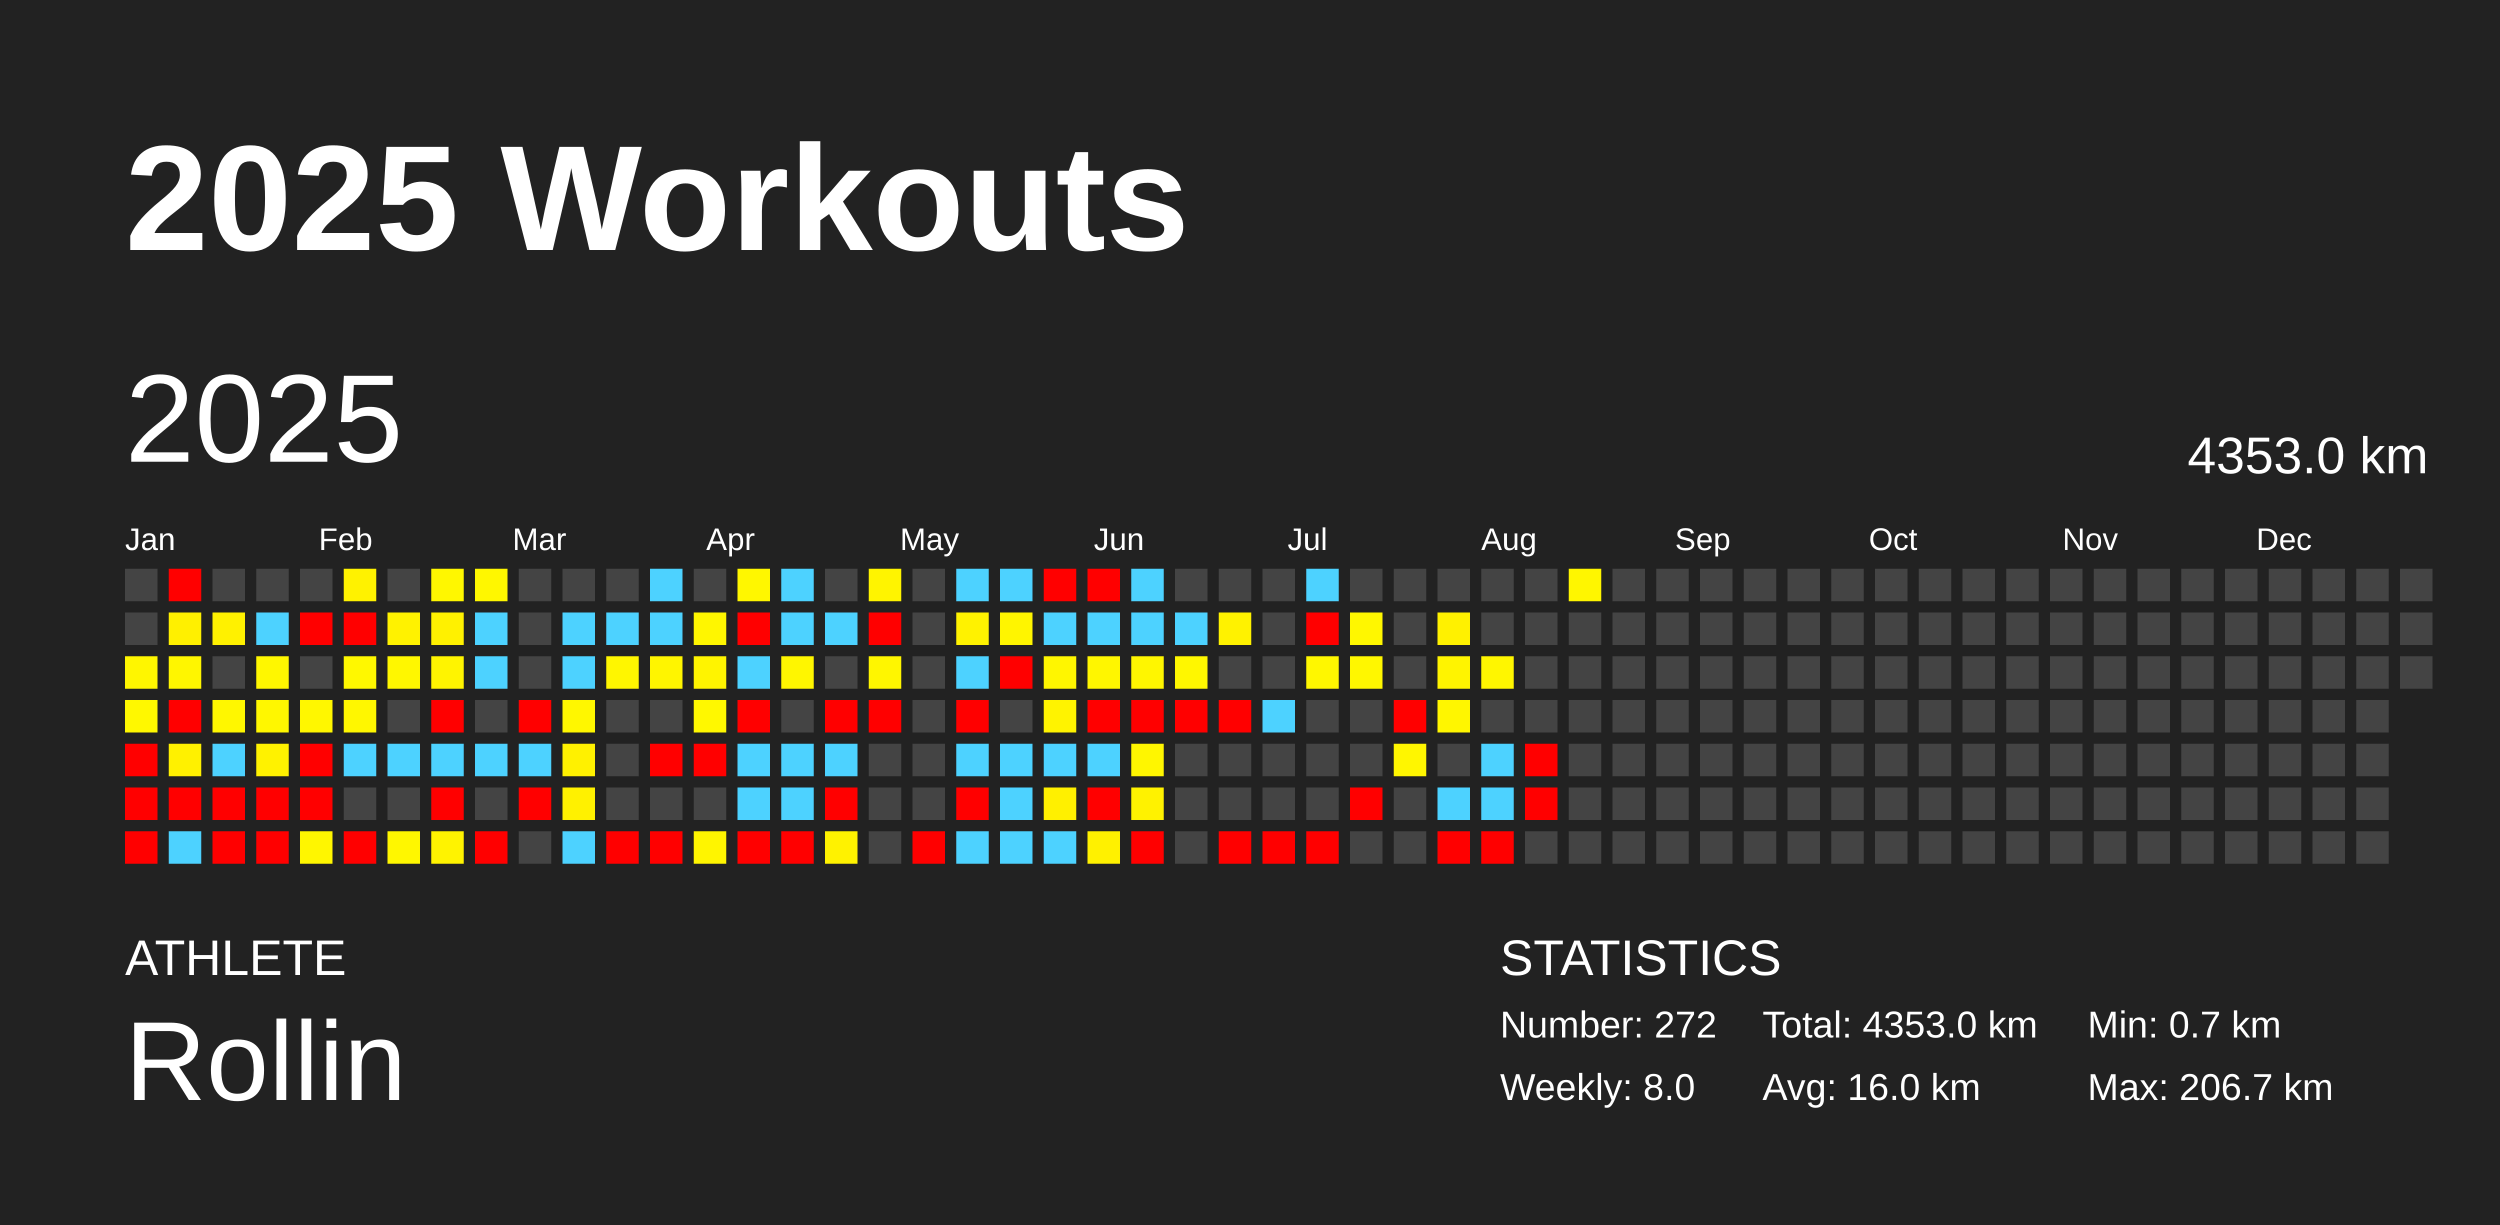
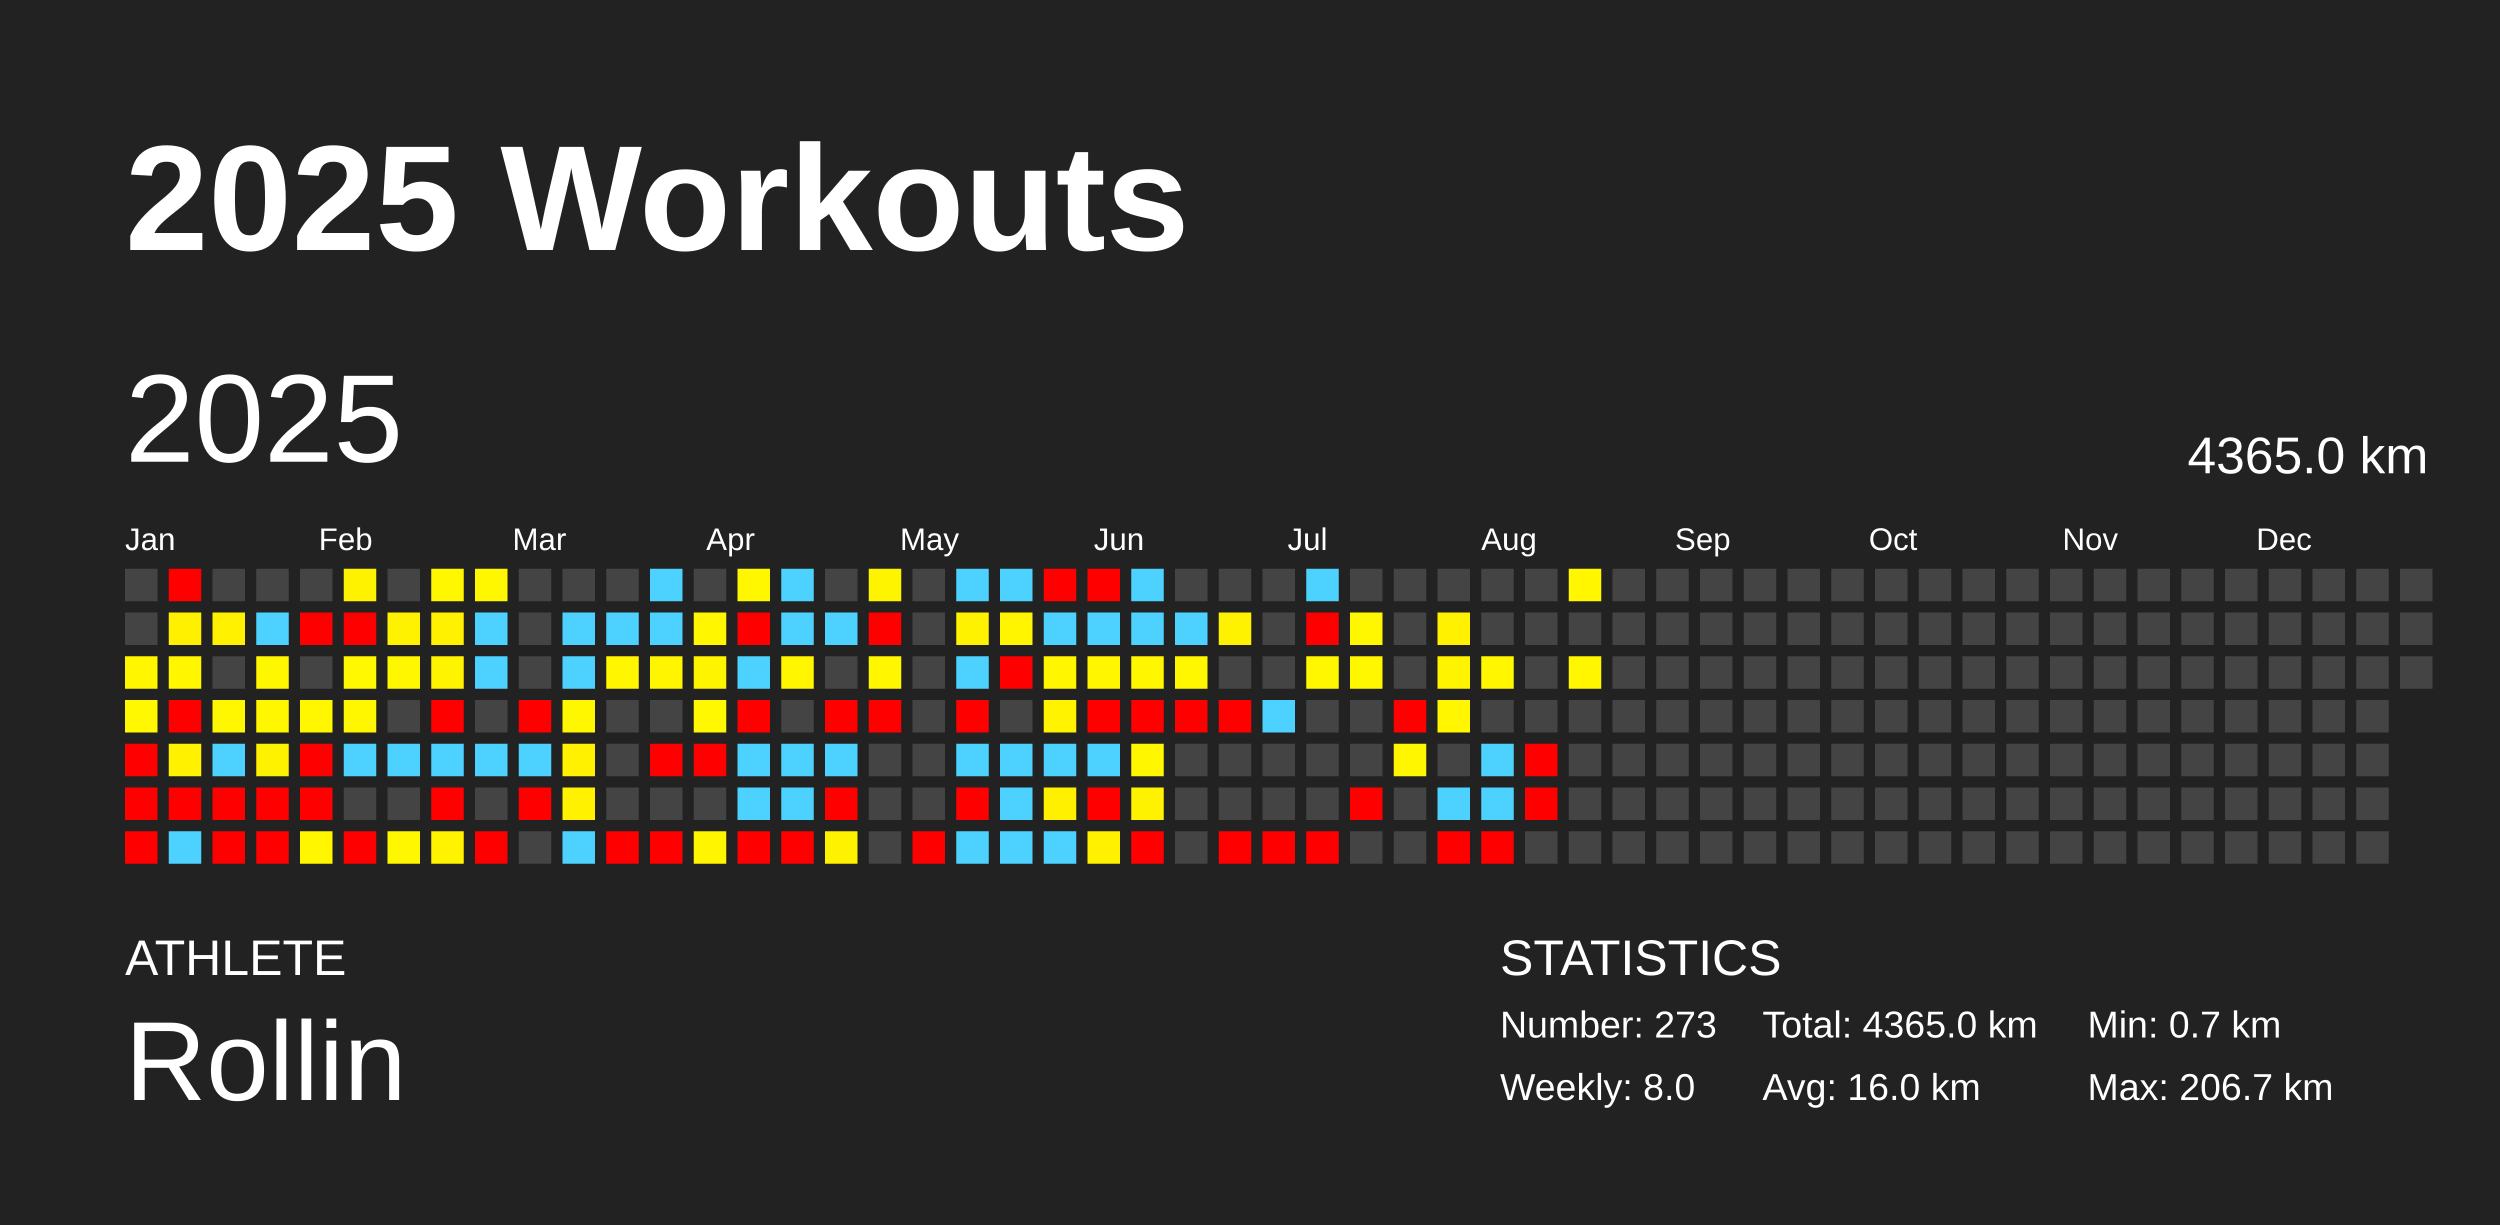
<svg xmlns="http://www.w3.org/2000/svg" baseProfile="full" height="98mm" version="1.1" viewBox="0,0,200,98" width="200mm">
  <defs />
  <rect fill="#222222" height="98" width="200" x="0" y="0" />
  <text fill="#FFFFFF" style="font-size:12px; font-family:Arial; font-weight:bold;" x="10" y="20">2025 Workouts</text>
  <text fill="#FFFFFF" style="font-size:4px; font-family:Arial" x="10" y="78">ATHLETE</text>
  <text fill="#FFFFFF" style="font-size:9px; font-family:Arial" x="10" y="88">Rollin</text>
  <text fill="#FFFFFF" style="font-size:4px; font-family:Arial" x="120" y="78">STATISTICS</text>
-   <text fill="#FFFFFF" style="font-size:3px; font-family:Arial" x="120" y="83">Number: 272</text>
+   <text fill="#FFFFFF" style="font-size:3px; font-family:Arial" x="120" y="83">Number: 273</text>
  <text fill="#FFFFFF" style="font-size:3px; font-family:Arial" x="120" y="88">Weekly: 8.0</text>
-   <text fill="#FFFFFF" style="font-size:3px; font-family:Arial" x="141" y="83">Total: 4353.0 km</text>
+   <text fill="#FFFFFF" style="font-size:3px; font-family:Arial" x="141" y="83">Total: 4365.0 km</text>
  <text fill="#FFFFFF" style="font-size:3px; font-family:Arial" x="141" y="88">Avg: 16.0 km</text>
  <text fill="#FFFFFF" style="font-size:3px; font-family:Arial" x="167" y="83">Min: 0.7 km</text>
  <text fill="#FFFFFF" style="font-size:3px; font-family:Arial" x="167" y="88">Max: 206.7 km</text>
  <text dominant-baseline="hanging" fill="#FFFFFF" style="font-size:10.0px; font-family:Arial;" x="10" y="30">2025</text>
-   <text dominant-baseline="hanging" fill="#FFFFFF" style="font-size:4.125px; font-family:Arial;" x="175" y="35">4353.0 km</text>
+   <text dominant-baseline="hanging" fill="#FFFFFF" style="font-size:4.125px; font-family:Arial;" x="175" y="35">4365.0 km</text>
  <text fill="#FFFFFF" style="font-size:2.5px; font-family:Arial" x="10.0" y="44">Jan</text>
  <text fill="#FFFFFF" style="font-size:2.5px; font-family:Arial" x="25.5" y="44">Feb</text>
  <text fill="#FFFFFF" style="font-size:2.5px; font-family:Arial" x="41.0" y="44">Mar</text>
  <text fill="#FFFFFF" style="font-size:2.5px; font-family:Arial" x="56.5" y="44">Apr</text>
  <text fill="#FFFFFF" style="font-size:2.5px; font-family:Arial" x="72.0" y="44">May</text>
  <text fill="#FFFFFF" style="font-size:2.5px; font-family:Arial" x="87.5" y="44">Jun</text>
  <text fill="#FFFFFF" style="font-size:2.5px; font-family:Arial" x="103.0" y="44">Jul</text>
  <text fill="#FFFFFF" style="font-size:2.5px; font-family:Arial" x="118.5" y="44">Aug</text>
  <text fill="#FFFFFF" style="font-size:2.5px; font-family:Arial" x="134.0" y="44">Sep</text>
  <text fill="#FFFFFF" style="font-size:2.5px; font-family:Arial" x="149.5" y="44">Oct</text>
  <text fill="#FFFFFF" style="font-size:2.5px; font-family:Arial" x="165.0" y="44">Nov</text>
  <text fill="#FFFFFF" style="font-size:2.5px; font-family:Arial" x="180.5" y="44">Dec</text>
  <rect fill="#444444" height="2.6" width="2.6" x="10.0" y="45.5" />
  <rect fill="#444444" height="2.6" width="2.6" x="10.0" y="49.0" />
  <rect fill="#fff600" height="2.6" width="2.6" x="10.0" y="52.5" />
  <rect fill="#fff800" height="2.6" width="2.6" x="10.0" y="56.0" />
  <rect fill="red" height="2.6" width="2.6" x="10.0" y="59.5" />
  <rect fill="red" height="2.6" width="2.6" x="10.0" y="63.0" />
  <rect fill="red" height="2.6" width="2.6" x="10.0" y="66.5" />
  <rect fill="red" height="2.6" width="2.6" x="13.5" y="45.5" />
  <rect fill="#fff000" height="2.6" width="2.6" x="13.5" y="49.0" />
  <rect fill="#fff600" height="2.6" width="2.6" x="13.5" y="52.5" />
  <rect fill="red" height="2.6" width="2.6" x="13.5" y="56.0" />
  <rect fill="#fff100" height="2.6" width="2.6" x="13.5" y="59.5" />
  <rect fill="red" height="2.6" width="2.6" x="13.5" y="63.0" />
  <rect fill="#4dd2ff" height="2.6" width="2.6" x="13.5" y="66.5" />
  <rect fill="#444444" height="2.6" width="2.6" x="17.0" y="45.5" />
  <rect fill="#fff100" height="2.6" width="2.6" x="17.0" y="49.0" />
  <rect fill="#444444" height="2.6" width="2.6" x="17.0" y="52.5" />
  <rect fill="#fff700" height="2.6" width="2.6" x="17.0" y="56.0" />
  <rect fill="#4dd2ff" height="2.6" width="2.6" x="17.0" y="59.5" />
  <rect fill="red" height="2.6" width="2.6" x="17.0" y="63.0" />
  <rect fill="red" height="2.6" width="2.6" x="17.0" y="66.5" />
  <rect fill="#444444" height="2.6" width="2.6" x="20.5" y="45.5" />
  <rect fill="#4dd2ff" height="2.6" width="2.6" x="20.5" y="49.0" />
  <rect fill="#fff700" height="2.6" width="2.6" x="20.5" y="52.5" />
  <rect fill="#fff700" height="2.6" width="2.6" x="20.5" y="56.0" />
  <rect fill="#fff200" height="2.6" width="2.6" x="20.5" y="59.5" />
  <rect fill="red" height="2.6" width="2.6" x="20.5" y="63.0" />
  <rect fill="red" height="2.6" width="2.6" x="20.5" y="66.5" />
  <rect fill="#444444" height="2.6" width="2.6" x="24.0" y="45.5" />
  <rect fill="red" height="2.6" width="2.6" x="24.0" y="49.0" />
  <rect fill="#444444" height="2.6" width="2.6" x="24.0" y="52.5" />
  <rect fill="#fff700" height="2.6" width="2.6" x="24.0" y="56.0" />
  <rect fill="red" height="2.6" width="2.6" x="24.0" y="59.5" />
  <rect fill="red" height="2.6" width="2.6" x="24.0" y="63.0" />
  <rect fill="#fff600" height="2.6" width="2.6" x="24.0" y="66.5" />
  <rect fill="#fff200" height="2.6" width="2.6" x="27.5" y="45.5" />
  <rect fill="red" height="2.6" width="2.6" x="27.5" y="49.0" />
  <rect fill="#fff800" height="2.6" width="2.6" x="27.5" y="52.5" />
  <rect fill="#fff700" height="2.6" width="2.6" x="27.5" y="56.0" />
  <rect fill="#4dd2ff" height="2.6" width="2.6" x="27.5" y="59.5" />
  <rect fill="#444444" height="2.6" width="2.6" x="27.5" y="63.0" />
  <rect fill="red" height="2.6" width="2.6" x="27.5" y="66.5" />
  <rect fill="#444444" height="2.6" width="2.6" x="31.0" y="45.5" />
  <rect fill="#fff200" height="2.6" width="2.6" x="31.0" y="49.0" />
  <rect fill="#fff700" height="2.6" width="2.6" x="31.0" y="52.5" />
  <rect fill="#444444" height="2.6" width="2.6" x="31.0" y="56.0" />
  <rect fill="#4dd2ff" height="2.6" width="2.6" x="31.0" y="59.5" />
  <rect fill="#444444" height="2.6" width="2.6" x="31.0" y="63.0" />
  <rect fill="#fff700" height="2.6" width="2.6" x="31.0" y="66.5" />
  <rect fill="#fff700" height="2.6" width="2.6" x="34.5" y="45.5" />
  <rect fill="#fff100" height="2.6" width="2.6" x="34.5" y="49.0" />
  <rect fill="#fff400" height="2.6" width="2.6" x="34.5" y="52.5" />
  <rect fill="red" height="2.6" width="2.6" x="34.5" y="56.0" />
  <rect fill="#4dd2ff" height="2.6" width="2.6" x="34.5" y="59.5" />
  <rect fill="red" height="2.6" width="2.6" x="34.5" y="63.0" />
  <rect fill="#fff300" height="2.6" width="2.6" x="34.5" y="66.5" />
  <rect fill="#fff700" height="2.6" width="2.6" x="38.0" y="45.5" />
  <rect fill="#4dd2ff" height="2.6" width="2.6" x="38.0" y="49.0" />
  <rect fill="#4dd2ff" height="2.6" width="2.6" x="38.0" y="52.5" />
  <rect fill="#444444" height="2.6" width="2.6" x="38.0" y="56.0" />
  <rect fill="#4dd2ff" height="2.6" width="2.6" x="38.0" y="59.5" />
  <rect fill="#444444" height="2.6" width="2.6" x="38.0" y="63.0" />
  <rect fill="red" height="2.6" width="2.6" x="38.0" y="66.5" />
  <rect fill="#444444" height="2.6" width="2.6" x="41.5" y="45.5" />
  <rect fill="#444444" height="2.6" width="2.6" x="41.5" y="49.0" />
  <rect fill="#444444" height="2.6" width="2.6" x="41.5" y="52.5" />
  <rect fill="red" height="2.6" width="2.6" x="41.5" y="56.0" />
  <rect fill="#4dd2ff" height="2.6" width="2.6" x="41.5" y="59.5" />
  <rect fill="red" height="2.6" width="2.6" x="41.5" y="63.0" />
  <rect fill="#444444" height="2.6" width="2.6" x="41.5" y="66.5" />
  <rect fill="#444444" height="2.6" width="2.6" x="45.0" y="45.5" />
  <rect fill="#4dd2ff" height="2.6" width="2.6" x="45.0" y="49.0" />
  <rect fill="#4dd2ff" height="2.6" width="2.6" x="45.0" y="52.5" />
  <rect fill="#fff700" height="2.6" width="2.6" x="45.0" y="56.0" />
  <rect fill="#fff100" height="2.6" width="2.6" x="45.0" y="59.5" />
  <rect fill="#fff100" height="2.6" width="2.6" x="45.0" y="63.0" />
  <rect fill="#4dd2ff" height="2.6" width="2.6" x="45.0" y="66.5" />
  <rect fill="#444444" height="2.6" width="2.6" x="48.5" y="45.5" />
  <rect fill="#4dd2ff" height="2.6" width="2.6" x="48.5" y="49.0" />
  <rect fill="#fff600" height="2.6" width="2.6" x="48.5" y="52.5" />
  <rect fill="#444444" height="2.6" width="2.6" x="48.5" y="56.0" />
  <rect fill="#444444" height="2.6" width="2.6" x="48.5" y="59.5" />
  <rect fill="#444444" height="2.6" width="2.6" x="48.5" y="63.0" />
  <rect fill="red" height="2.6" width="2.6" x="48.5" y="66.5" />
  <rect fill="#4dd2ff" height="2.6" width="2.6" x="52.0" y="45.5" />
  <rect fill="#4dd2ff" height="2.6" width="2.6" x="52.0" y="49.0" />
  <rect fill="#fff500" height="2.6" width="2.6" x="52.0" y="52.5" />
  <rect fill="#444444" height="2.6" width="2.6" x="52.0" y="56.0" />
  <rect fill="red" height="2.6" width="2.6" x="52.0" y="59.5" />
  <rect fill="#444444" height="2.6" width="2.6" x="52.0" y="63.0" />
  <rect fill="red" height="2.6" width="2.6" x="52.0" y="66.5" />
  <rect fill="#444444" height="2.6" width="2.6" x="55.5" y="45.5" />
  <rect fill="#fff600" height="2.6" width="2.6" x="55.5" y="49.0" />
  <rect fill="#fff400" height="2.6" width="2.6" x="55.5" y="52.5" />
  <rect fill="#fff800" height="2.6" width="2.6" x="55.5" y="56.0" />
  <rect fill="red" height="2.6" width="2.6" x="55.5" y="59.5" />
  <rect fill="#444444" height="2.6" width="2.6" x="55.5" y="63.0" />
  <rect fill="#fff500" height="2.6" width="2.6" x="55.5" y="66.5" />
  <rect fill="#fff700" height="2.6" width="2.6" x="59.0" y="45.5" />
  <rect fill="red" height="2.6" width="2.6" x="59.0" y="49.0" />
  <rect fill="#4dd2ff" height="2.6" width="2.6" x="59.0" y="52.5" />
  <rect fill="red" height="2.6" width="2.6" x="59.0" y="56.0" />
  <rect fill="#4dd2ff" height="2.6" width="2.6" x="59.0" y="59.5" />
  <rect fill="#4dd2ff" height="2.6" width="2.6" x="59.0" y="63.0" />
  <rect fill="red" height="2.6" width="2.6" x="59.0" y="66.5" />
  <rect fill="#4dd2ff" height="2.6" width="2.6" x="62.5" y="45.5" />
  <rect fill="#4dd2ff" height="2.6" width="2.6" x="62.5" y="49.0" />
  <rect fill="#fff600" height="2.6" width="2.6" x="62.5" y="52.5" />
  <rect fill="#444444" height="2.6" width="2.6" x="62.5" y="56.0" />
  <rect fill="#4dd2ff" height="2.6" width="2.6" x="62.5" y="59.5" />
  <rect fill="#4dd2ff" height="2.6" width="2.6" x="62.5" y="63.0" />
  <rect fill="red" height="2.6" width="2.6" x="62.5" y="66.5" />
  <rect fill="#444444" height="2.6" width="2.6" x="66.0" y="45.5" />
  <rect fill="#4dd2ff" height="2.6" width="2.6" x="66.0" y="49.0" />
  <rect fill="#444444" height="2.6" width="2.6" x="66.0" y="52.5" />
  <rect fill="red" height="2.6" width="2.6" x="66.0" y="56.0" />
  <rect fill="#4dd2ff" height="2.6" width="2.6" x="66.0" y="59.5" />
  <rect fill="red" height="2.6" width="2.6" x="66.0" y="63.0" />
  <rect fill="#fff200" height="2.6" width="2.6" x="66.0" y="66.5" />
  <rect fill="#fff400" height="2.6" width="2.6" x="69.5" y="45.5" />
  <rect fill="red" height="2.6" width="2.6" x="69.5" y="49.0" />
  <rect fill="#fff600" height="2.6" width="2.6" x="69.5" y="52.5" />
  <rect fill="red" height="2.6" width="2.6" x="69.5" y="56.0" />
  <rect fill="#444444" height="2.6" width="2.6" x="69.5" y="59.5" />
  <rect fill="#444444" height="2.6" width="2.6" x="69.5" y="63.0" />
  <rect fill="#444444" height="2.6" width="2.6" x="69.5" y="66.5" />
  <rect fill="#444444" height="2.6" width="2.6" x="73.0" y="45.5" />
  <rect fill="#444444" height="2.6" width="2.6" x="73.0" y="49.0" />
  <rect fill="#444444" height="2.6" width="2.6" x="73.0" y="52.5" />
  <rect fill="#444444" height="2.6" width="2.6" x="73.0" y="56.0" />
  <rect fill="#444444" height="2.6" width="2.6" x="73.0" y="59.5" />
  <rect fill="#444444" height="2.6" width="2.6" x="73.0" y="63.0" />
  <rect fill="red" height="2.6" width="2.6" x="73.0" y="66.5" />
  <rect fill="#4dd2ff" height="2.6" width="2.6" x="76.5" y="45.5" />
  <rect fill="#fff200" height="2.6" width="2.6" x="76.5" y="49.0" />
  <rect fill="#4dd2ff" height="2.6" width="2.6" x="76.5" y="52.5" />
  <rect fill="red" height="2.6" width="2.6" x="76.5" y="56.0" />
  <rect fill="#4dd2ff" height="2.6" width="2.6" x="76.5" y="59.5" />
  <rect fill="red" height="2.6" width="2.6" x="76.5" y="63.0" />
  <rect fill="#4dd2ff" height="2.6" width="2.6" x="76.5" y="66.5" />
  <rect fill="#4dd2ff" height="2.6" width="2.6" x="80.0" y="45.5" />
  <rect fill="#fff500" height="2.6" width="2.6" x="80.0" y="49.0" />
  <rect fill="red" height="2.6" width="2.6" x="80.0" y="52.5" />
  <rect fill="#444444" height="2.6" width="2.6" x="80.0" y="56.0" />
  <rect fill="#4dd2ff" height="2.6" width="2.6" x="80.0" y="59.5" />
  <rect fill="#4dd2ff" height="2.6" width="2.6" x="80.0" y="63.0" />
  <rect fill="#4dd2ff" height="2.6" width="2.6" x="80.0" y="66.5" />
  <rect fill="red" height="2.6" width="2.6" x="83.5" y="45.5" />
  <rect fill="#4dd2ff" height="2.6" width="2.6" x="83.5" y="49.0" />
  <rect fill="#fff600" height="2.6" width="2.6" x="83.5" y="52.5" />
  <rect fill="#fff300" height="2.6" width="2.6" x="83.5" y="56.0" />
  <rect fill="#4dd2ff" height="2.6" width="2.6" x="83.5" y="59.5" />
  <rect fill="#fff000" height="2.6" width="2.6" x="83.5" y="63.0" />
  <rect fill="#4dd2ff" height="2.6" width="2.6" x="83.5" y="66.5" />
  <rect fill="red" height="2.6" width="2.6" x="87.0" y="45.5" />
  <rect fill="#4dd2ff" height="2.6" width="2.6" x="87.0" y="49.0" />
  <rect fill="#fff600" height="2.6" width="2.6" x="87.0" y="52.5" />
  <rect fill="red" height="2.6" width="2.6" x="87.0" y="56.0" />
  <rect fill="#4dd2ff" height="2.6" width="2.6" x="87.0" y="59.5" />
  <rect fill="red" height="2.6" width="2.6" x="87.0" y="63.0" />
  <rect fill="#fff100" height="2.6" width="2.6" x="87.0" y="66.5" />
  <rect fill="#4dd2ff" height="2.6" width="2.6" x="90.5" y="45.5" />
  <rect fill="#4dd2ff" height="2.6" width="2.6" x="90.5" y="49.0" />
  <rect fill="#fff600" height="2.6" width="2.6" x="90.5" y="52.5" />
  <rect fill="red" height="2.6" width="2.6" x="90.5" y="56.0" />
  <rect fill="#fff600" height="2.6" width="2.6" x="90.5" y="59.5" />
  <rect fill="#fff200" height="2.6" width="2.6" x="90.5" y="63.0" />
  <rect fill="red" height="2.6" width="2.6" x="90.5" y="66.5" />
  <rect fill="#444444" height="2.6" width="2.6" x="94.0" y="45.5" />
  <rect fill="#4dd2ff" height="2.6" width="2.6" x="94.0" y="49.0" />
  <rect fill="#fff700" height="2.6" width="2.6" x="94.0" y="52.5" />
  <rect fill="red" height="2.6" width="2.6" x="94.0" y="56.0" />
  <rect fill="#444444" height="2.6" width="2.6" x="94.0" y="59.5" />
  <rect fill="#444444" height="2.6" width="2.6" x="94.0" y="63.0" />
  <rect fill="#444444" height="2.6" width="2.6" x="94.0" y="66.5" />
  <rect fill="#444444" height="2.6" width="2.6" x="97.5" y="45.5" />
  <rect fill="#fff200" height="2.6" width="2.6" x="97.5" y="49.0" />
  <rect fill="#444444" height="2.6" width="2.6" x="97.5" y="52.5" />
  <rect fill="red" height="2.6" width="2.6" x="97.5" y="56.0" />
  <rect fill="#444444" height="2.6" width="2.6" x="97.5" y="59.5" />
  <rect fill="#444444" height="2.6" width="2.6" x="97.5" y="63.0" />
  <rect fill="red" height="2.6" width="2.6" x="97.5" y="66.5" />
  <rect fill="#444444" height="2.6" width="2.6" x="101.0" y="45.5" />
  <rect fill="#444444" height="2.6" width="2.6" x="101.0" y="49.0" />
  <rect fill="#444444" height="2.6" width="2.6" x="101.0" y="52.5" />
  <rect fill="#4dd2ff" height="2.6" width="2.6" x="101.0" y="56.0" />
  <rect fill="#444444" height="2.6" width="2.6" x="101.0" y="59.5" />
  <rect fill="#444444" height="2.6" width="2.6" x="101.0" y="63.0" />
  <rect fill="red" height="2.6" width="2.6" x="101.0" y="66.5" />
  <rect fill="#4dd2ff" height="2.6" width="2.6" x="104.5" y="45.5" />
  <rect fill="red" height="2.6" width="2.6" x="104.5" y="49.0" />
  <rect fill="#fff700" height="2.6" width="2.6" x="104.5" y="52.5" />
  <rect fill="#444444" height="2.6" width="2.6" x="104.5" y="56.0" />
  <rect fill="#444444" height="2.6" width="2.6" x="104.5" y="59.5" />
  <rect fill="#444444" height="2.6" width="2.6" x="104.5" y="63.0" />
  <rect fill="red" height="2.6" width="2.6" x="104.5" y="66.5" />
  <rect fill="#444444" height="2.6" width="2.6" x="108.0" y="45.5" />
  <rect fill="#fff700" height="2.6" width="2.6" x="108.0" y="49.0" />
  <rect fill="#fff700" height="2.6" width="2.6" x="108.0" y="52.5" />
  <rect fill="#444444" height="2.6" width="2.6" x="108.0" y="56.0" />
  <rect fill="#444444" height="2.6" width="2.6" x="108.0" y="59.5" />
  <rect fill="red" height="2.6" width="2.6" x="108.0" y="63.0" />
  <rect fill="#444444" height="2.6" width="2.6" x="108.0" y="66.5" />
  <rect fill="#444444" height="2.6" width="2.6" x="111.5" y="45.5" />
  <rect fill="#444444" height="2.6" width="2.6" x="111.5" y="49.0" />
  <rect fill="#444444" height="2.6" width="2.6" x="111.5" y="52.5" />
  <rect fill="red" height="2.6" width="2.6" x="111.5" y="56.0" />
  <rect fill="#fff600" height="2.6" width="2.6" x="111.5" y="59.5" />
  <rect fill="#444444" height="2.6" width="2.6" x="111.5" y="63.0" />
  <rect fill="#444444" height="2.6" width="2.6" x="111.5" y="66.5" />
  <rect fill="#444444" height="2.6" width="2.6" x="115.0" y="45.5" />
  <rect fill="#fff100" height="2.6" width="2.6" x="115.0" y="49.0" />
  <rect fill="#fff400" height="2.6" width="2.6" x="115.0" y="52.5" />
  <rect fill="#fff600" height="2.6" width="2.6" x="115.0" y="56.0" />
  <rect fill="#444444" height="2.6" width="2.6" x="115.0" y="59.5" />
  <rect fill="#4dd2ff" height="2.6" width="2.6" x="115.0" y="63.0" />
  <rect fill="red" height="2.6" width="2.6" x="115.0" y="66.5" />
  <rect fill="#444444" height="2.6" width="2.6" x="118.5" y="45.5" />
  <rect fill="#444444" height="2.6" width="2.6" x="118.5" y="49.0" />
  <rect fill="#fff600" height="2.6" width="2.6" x="118.5" y="52.5" />
  <rect fill="#444444" height="2.6" width="2.6" x="118.5" y="56.0" />
  <rect fill="#4dd2ff" height="2.6" width="2.6" x="118.5" y="59.5" />
  <rect fill="#4dd2ff" height="2.6" width="2.6" x="118.5" y="63.0" />
  <rect fill="red" height="2.6" width="2.6" x="118.5" y="66.5" />
  <rect fill="#444444" height="2.6" width="2.6" x="122.0" y="45.5" />
  <rect fill="#444444" height="2.6" width="2.6" x="122.0" y="49.0" />
  <rect fill="#444444" height="2.6" width="2.6" x="122.0" y="52.5" />
  <rect fill="#444444" height="2.6" width="2.6" x="122.0" y="56.0" />
  <rect fill="red" height="2.6" width="2.6" x="122.0" y="59.5" />
  <rect fill="red" height="2.6" width="2.6" x="122.0" y="63.0" />
  <rect fill="#444444" height="2.6" width="2.6" x="122.0" y="66.5" />
  <rect fill="#fff600" height="2.6" width="2.6" x="125.5" y="45.5" />
  <rect fill="#444444" height="2.6" width="2.6" x="125.5" y="49.0" />
-   <rect fill="#444444" height="2.6" width="2.6" x="125.5" y="52.5" />
+   <rect fill="#fff600" height="2.6" width="2.6" x="125.5" y="52.5" />
  <rect fill="#444444" height="2.6" width="2.6" x="125.5" y="56.0" />
  <rect fill="#444444" height="2.6" width="2.6" x="125.5" y="59.5" />
  <rect fill="#444444" height="2.6" width="2.6" x="125.5" y="63.0" />
  <rect fill="#444444" height="2.6" width="2.6" x="125.5" y="66.5" />
  <rect fill="#444444" height="2.6" width="2.6" x="129.0" y="45.5" />
  <rect fill="#444444" height="2.6" width="2.6" x="129.0" y="49.0" />
  <rect fill="#444444" height="2.6" width="2.6" x="129.0" y="52.5" />
  <rect fill="#444444" height="2.6" width="2.6" x="129.0" y="56.0" />
  <rect fill="#444444" height="2.6" width="2.6" x="129.0" y="59.5" />
  <rect fill="#444444" height="2.6" width="2.6" x="129.0" y="63.0" />
  <rect fill="#444444" height="2.6" width="2.6" x="129.0" y="66.5" />
  <rect fill="#444444" height="2.6" width="2.6" x="132.5" y="45.5" />
  <rect fill="#444444" height="2.6" width="2.6" x="132.5" y="49.0" />
  <rect fill="#444444" height="2.6" width="2.6" x="132.5" y="52.5" />
  <rect fill="#444444" height="2.6" width="2.6" x="132.5" y="56.0" />
  <rect fill="#444444" height="2.6" width="2.6" x="132.5" y="59.5" />
  <rect fill="#444444" height="2.6" width="2.6" x="132.5" y="63.0" />
  <rect fill="#444444" height="2.6" width="2.6" x="132.5" y="66.5" />
  <rect fill="#444444" height="2.6" width="2.6" x="136.0" y="45.5" />
  <rect fill="#444444" height="2.6" width="2.6" x="136.0" y="49.0" />
  <rect fill="#444444" height="2.6" width="2.6" x="136.0" y="52.5" />
  <rect fill="#444444" height="2.6" width="2.6" x="136.0" y="56.0" />
  <rect fill="#444444" height="2.6" width="2.6" x="136.0" y="59.5" />
  <rect fill="#444444" height="2.6" width="2.6" x="136.0" y="63.0" />
  <rect fill="#444444" height="2.6" width="2.6" x="136.0" y="66.5" />
  <rect fill="#444444" height="2.6" width="2.6" x="139.5" y="45.5" />
  <rect fill="#444444" height="2.6" width="2.6" x="139.5" y="49.0" />
  <rect fill="#444444" height="2.6" width="2.6" x="139.5" y="52.5" />
  <rect fill="#444444" height="2.6" width="2.6" x="139.5" y="56.0" />
  <rect fill="#444444" height="2.6" width="2.6" x="139.5" y="59.5" />
  <rect fill="#444444" height="2.6" width="2.6" x="139.5" y="63.0" />
  <rect fill="#444444" height="2.6" width="2.6" x="139.5" y="66.5" />
  <rect fill="#444444" height="2.6" width="2.6" x="143.0" y="45.5" />
  <rect fill="#444444" height="2.6" width="2.6" x="143.0" y="49.0" />
  <rect fill="#444444" height="2.6" width="2.6" x="143.0" y="52.5" />
  <rect fill="#444444" height="2.6" width="2.6" x="143.0" y="56.0" />
  <rect fill="#444444" height="2.6" width="2.6" x="143.0" y="59.5" />
  <rect fill="#444444" height="2.6" width="2.6" x="143.0" y="63.0" />
  <rect fill="#444444" height="2.6" width="2.6" x="143.0" y="66.5" />
  <rect fill="#444444" height="2.6" width="2.6" x="146.5" y="45.5" />
  <rect fill="#444444" height="2.6" width="2.6" x="146.5" y="49.0" />
  <rect fill="#444444" height="2.6" width="2.6" x="146.5" y="52.5" />
  <rect fill="#444444" height="2.6" width="2.6" x="146.5" y="56.0" />
  <rect fill="#444444" height="2.6" width="2.6" x="146.5" y="59.5" />
  <rect fill="#444444" height="2.6" width="2.6" x="146.5" y="63.0" />
  <rect fill="#444444" height="2.6" width="2.6" x="146.5" y="66.5" />
  <rect fill="#444444" height="2.6" width="2.6" x="150.0" y="45.5" />
  <rect fill="#444444" height="2.6" width="2.6" x="150.0" y="49.0" />
  <rect fill="#444444" height="2.6" width="2.6" x="150.0" y="52.5" />
  <rect fill="#444444" height="2.6" width="2.6" x="150.0" y="56.0" />
  <rect fill="#444444" height="2.6" width="2.6" x="150.0" y="59.5" />
  <rect fill="#444444" height="2.6" width="2.6" x="150.0" y="63.0" />
  <rect fill="#444444" height="2.6" width="2.6" x="150.0" y="66.5" />
  <rect fill="#444444" height="2.6" width="2.6" x="153.5" y="45.5" />
  <rect fill="#444444" height="2.6" width="2.6" x="153.5" y="49.0" />
  <rect fill="#444444" height="2.6" width="2.6" x="153.5" y="52.5" />
  <rect fill="#444444" height="2.6" width="2.6" x="153.5" y="56.0" />
  <rect fill="#444444" height="2.6" width="2.6" x="153.5" y="59.5" />
  <rect fill="#444444" height="2.6" width="2.6" x="153.5" y="63.0" />
  <rect fill="#444444" height="2.6" width="2.6" x="153.5" y="66.5" />
  <rect fill="#444444" height="2.6" width="2.6" x="157.0" y="45.5" />
  <rect fill="#444444" height="2.6" width="2.6" x="157.0" y="49.0" />
  <rect fill="#444444" height="2.6" width="2.6" x="157.0" y="52.5" />
  <rect fill="#444444" height="2.6" width="2.6" x="157.0" y="56.0" />
  <rect fill="#444444" height="2.6" width="2.6" x="157.0" y="59.5" />
  <rect fill="#444444" height="2.6" width="2.6" x="157.0" y="63.0" />
  <rect fill="#444444" height="2.6" width="2.6" x="157.0" y="66.5" />
  <rect fill="#444444" height="2.6" width="2.6" x="160.5" y="45.5" />
  <rect fill="#444444" height="2.6" width="2.6" x="160.5" y="49.0" />
  <rect fill="#444444" height="2.6" width="2.6" x="160.5" y="52.5" />
  <rect fill="#444444" height="2.6" width="2.6" x="160.5" y="56.0" />
  <rect fill="#444444" height="2.6" width="2.6" x="160.5" y="59.5" />
  <rect fill="#444444" height="2.6" width="2.6" x="160.5" y="63.0" />
  <rect fill="#444444" height="2.6" width="2.6" x="160.5" y="66.5" />
  <rect fill="#444444" height="2.6" width="2.6" x="164.0" y="45.5" />
  <rect fill="#444444" height="2.6" width="2.6" x="164.0" y="49.0" />
  <rect fill="#444444" height="2.6" width="2.6" x="164.0" y="52.5" />
  <rect fill="#444444" height="2.6" width="2.6" x="164.0" y="56.0" />
  <rect fill="#444444" height="2.6" width="2.6" x="164.0" y="59.5" />
  <rect fill="#444444" height="2.6" width="2.6" x="164.0" y="63.0" />
  <rect fill="#444444" height="2.6" width="2.6" x="164.0" y="66.5" />
  <rect fill="#444444" height="2.6" width="2.6" x="167.5" y="45.5" />
  <rect fill="#444444" height="2.6" width="2.6" x="167.5" y="49.0" />
  <rect fill="#444444" height="2.6" width="2.6" x="167.5" y="52.5" />
  <rect fill="#444444" height="2.6" width="2.6" x="167.5" y="56.0" />
  <rect fill="#444444" height="2.6" width="2.6" x="167.5" y="59.5" />
  <rect fill="#444444" height="2.6" width="2.6" x="167.5" y="63.0" />
  <rect fill="#444444" height="2.6" width="2.6" x="167.5" y="66.5" />
  <rect fill="#444444" height="2.6" width="2.6" x="171.0" y="45.5" />
  <rect fill="#444444" height="2.6" width="2.6" x="171.0" y="49.0" />
  <rect fill="#444444" height="2.6" width="2.6" x="171.0" y="52.5" />
  <rect fill="#444444" height="2.6" width="2.6" x="171.0" y="56.0" />
  <rect fill="#444444" height="2.6" width="2.6" x="171.0" y="59.5" />
  <rect fill="#444444" height="2.6" width="2.6" x="171.0" y="63.0" />
  <rect fill="#444444" height="2.6" width="2.6" x="171.0" y="66.5" />
  <rect fill="#444444" height="2.6" width="2.6" x="174.5" y="45.5" />
  <rect fill="#444444" height="2.6" width="2.6" x="174.5" y="49.0" />
  <rect fill="#444444" height="2.6" width="2.6" x="174.5" y="52.5" />
  <rect fill="#444444" height="2.6" width="2.6" x="174.5" y="56.0" />
  <rect fill="#444444" height="2.6" width="2.6" x="174.5" y="59.5" />
  <rect fill="#444444" height="2.6" width="2.6" x="174.5" y="63.0" />
  <rect fill="#444444" height="2.6" width="2.6" x="174.5" y="66.5" />
  <rect fill="#444444" height="2.6" width="2.6" x="178.0" y="45.5" />
  <rect fill="#444444" height="2.6" width="2.6" x="178.0" y="49.0" />
  <rect fill="#444444" height="2.6" width="2.6" x="178.0" y="52.5" />
  <rect fill="#444444" height="2.6" width="2.6" x="178.0" y="56.0" />
  <rect fill="#444444" height="2.6" width="2.6" x="178.0" y="59.5" />
  <rect fill="#444444" height="2.6" width="2.6" x="178.0" y="63.0" />
  <rect fill="#444444" height="2.6" width="2.6" x="178.0" y="66.5" />
  <rect fill="#444444" height="2.6" width="2.6" x="181.5" y="45.5" />
  <rect fill="#444444" height="2.6" width="2.6" x="181.5" y="49.0" />
  <rect fill="#444444" height="2.6" width="2.6" x="181.5" y="52.5" />
  <rect fill="#444444" height="2.6" width="2.6" x="181.5" y="56.0" />
  <rect fill="#444444" height="2.6" width="2.6" x="181.5" y="59.5" />
  <rect fill="#444444" height="2.6" width="2.6" x="181.5" y="63.0" />
  <rect fill="#444444" height="2.6" width="2.6" x="181.5" y="66.5" />
  <rect fill="#444444" height="2.6" width="2.6" x="185.0" y="45.5" />
  <rect fill="#444444" height="2.6" width="2.6" x="185.0" y="49.0" />
  <rect fill="#444444" height="2.6" width="2.6" x="185.0" y="52.5" />
  <rect fill="#444444" height="2.6" width="2.6" x="185.0" y="56.0" />
  <rect fill="#444444" height="2.6" width="2.6" x="185.0" y="59.5" />
  <rect fill="#444444" height="2.6" width="2.6" x="185.0" y="63.0" />
  <rect fill="#444444" height="2.6" width="2.6" x="185.0" y="66.5" />
  <rect fill="#444444" height="2.6" width="2.6" x="188.5" y="45.5" />
  <rect fill="#444444" height="2.6" width="2.6" x="188.5" y="49.0" />
  <rect fill="#444444" height="2.6" width="2.6" x="188.5" y="52.5" />
  <rect fill="#444444" height="2.6" width="2.6" x="188.5" y="56.0" />
  <rect fill="#444444" height="2.6" width="2.6" x="188.5" y="59.5" />
  <rect fill="#444444" height="2.6" width="2.6" x="188.5" y="63.0" />
  <rect fill="#444444" height="2.6" width="2.6" x="188.5" y="66.5" />
  <rect fill="#444444" height="2.6" width="2.6" x="192.0" y="45.5" />
  <rect fill="#444444" height="2.6" width="2.6" x="192.0" y="49.0" />
  <rect fill="#444444" height="2.6" width="2.6" x="192.0" y="52.5" />
</svg>
